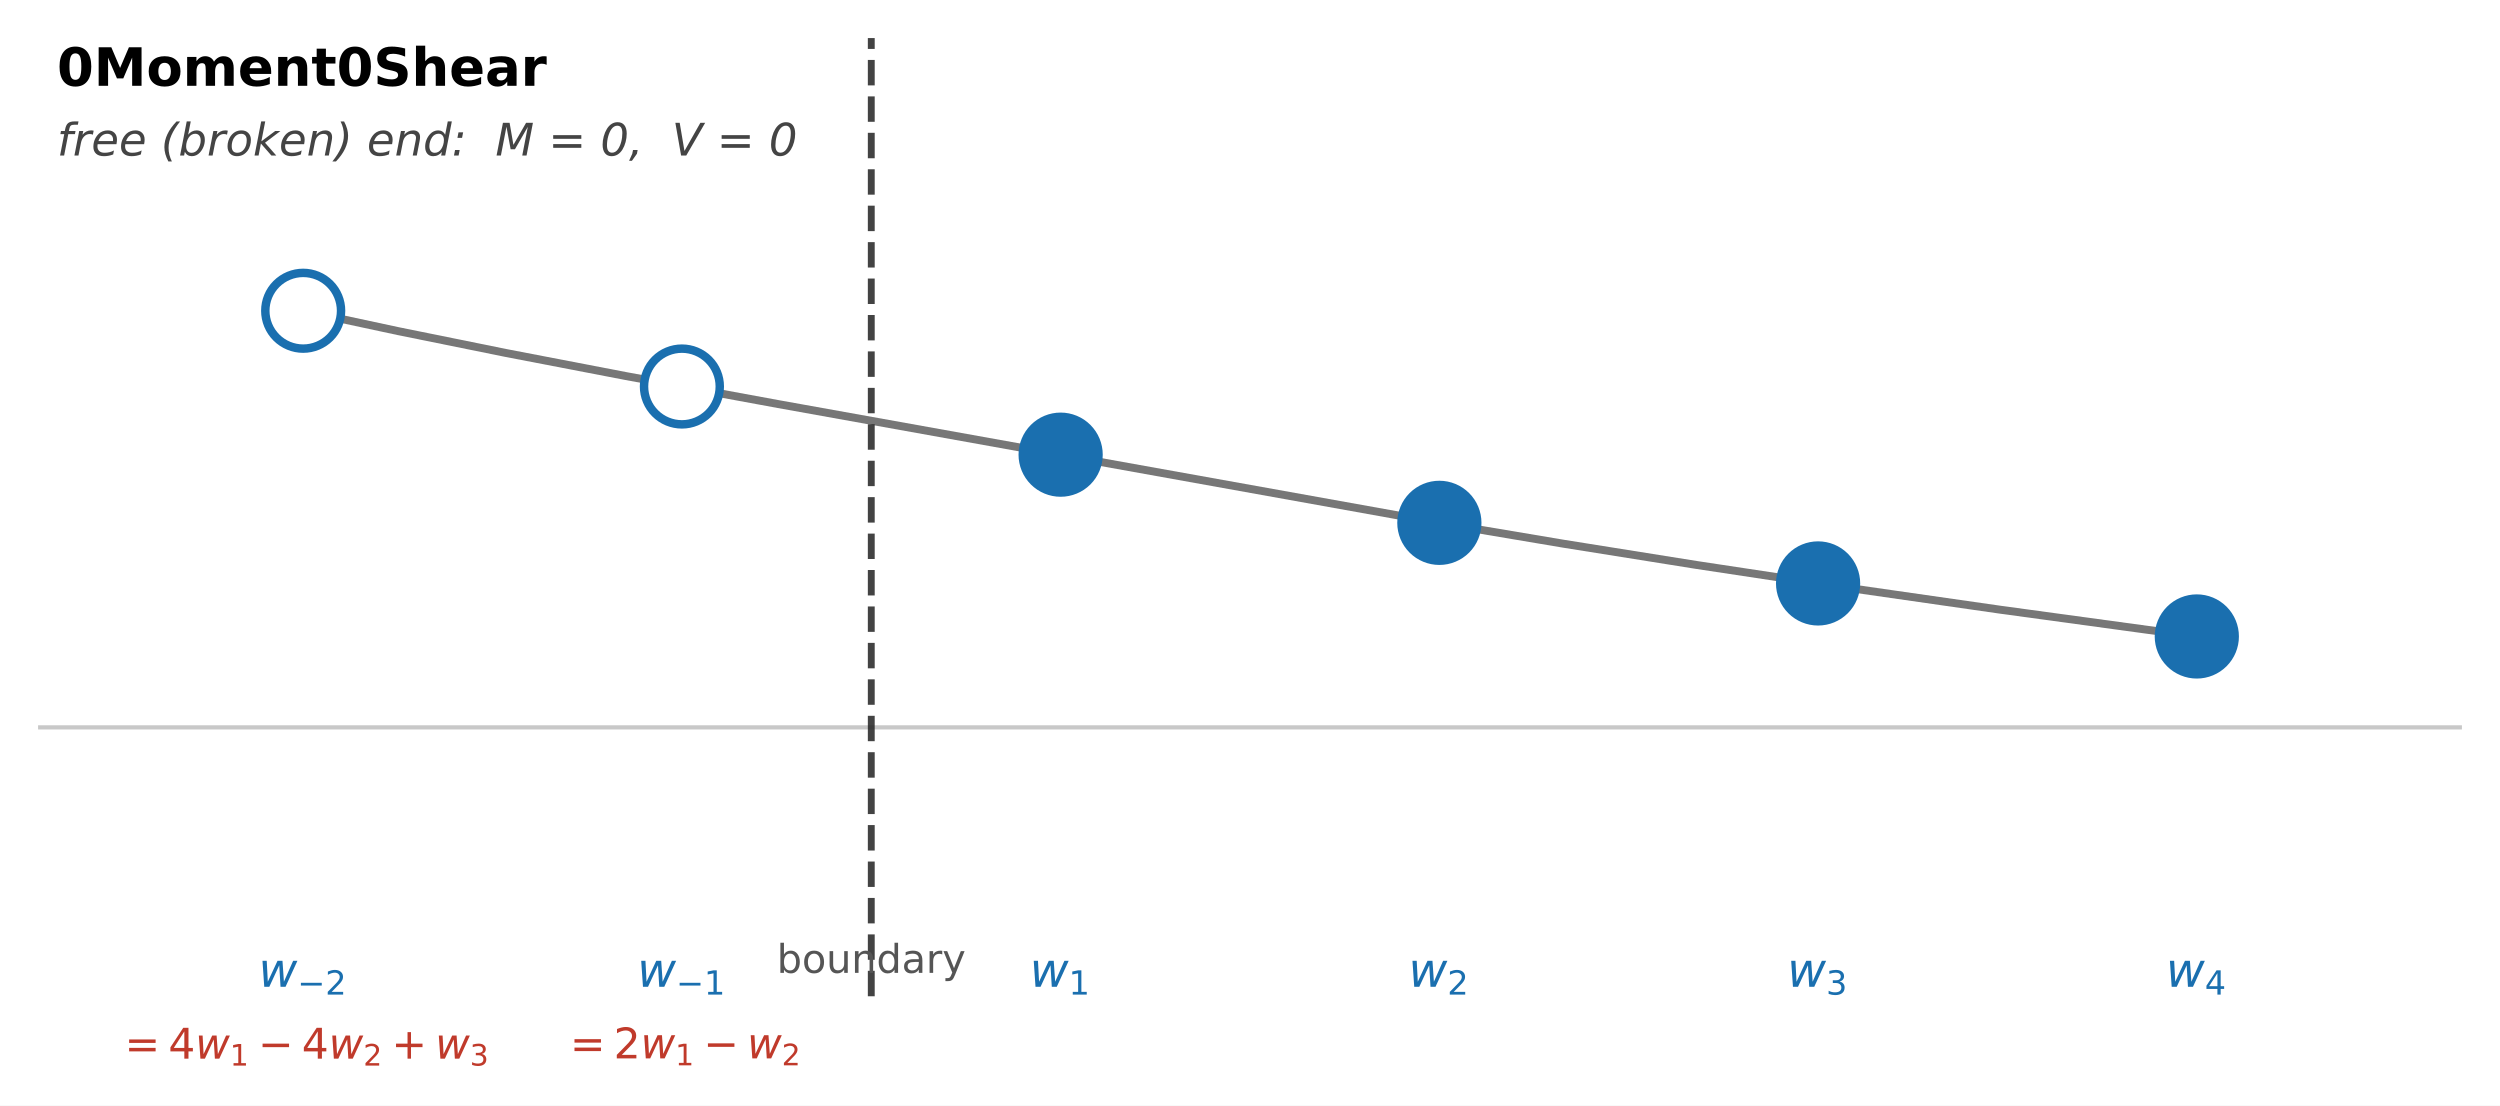
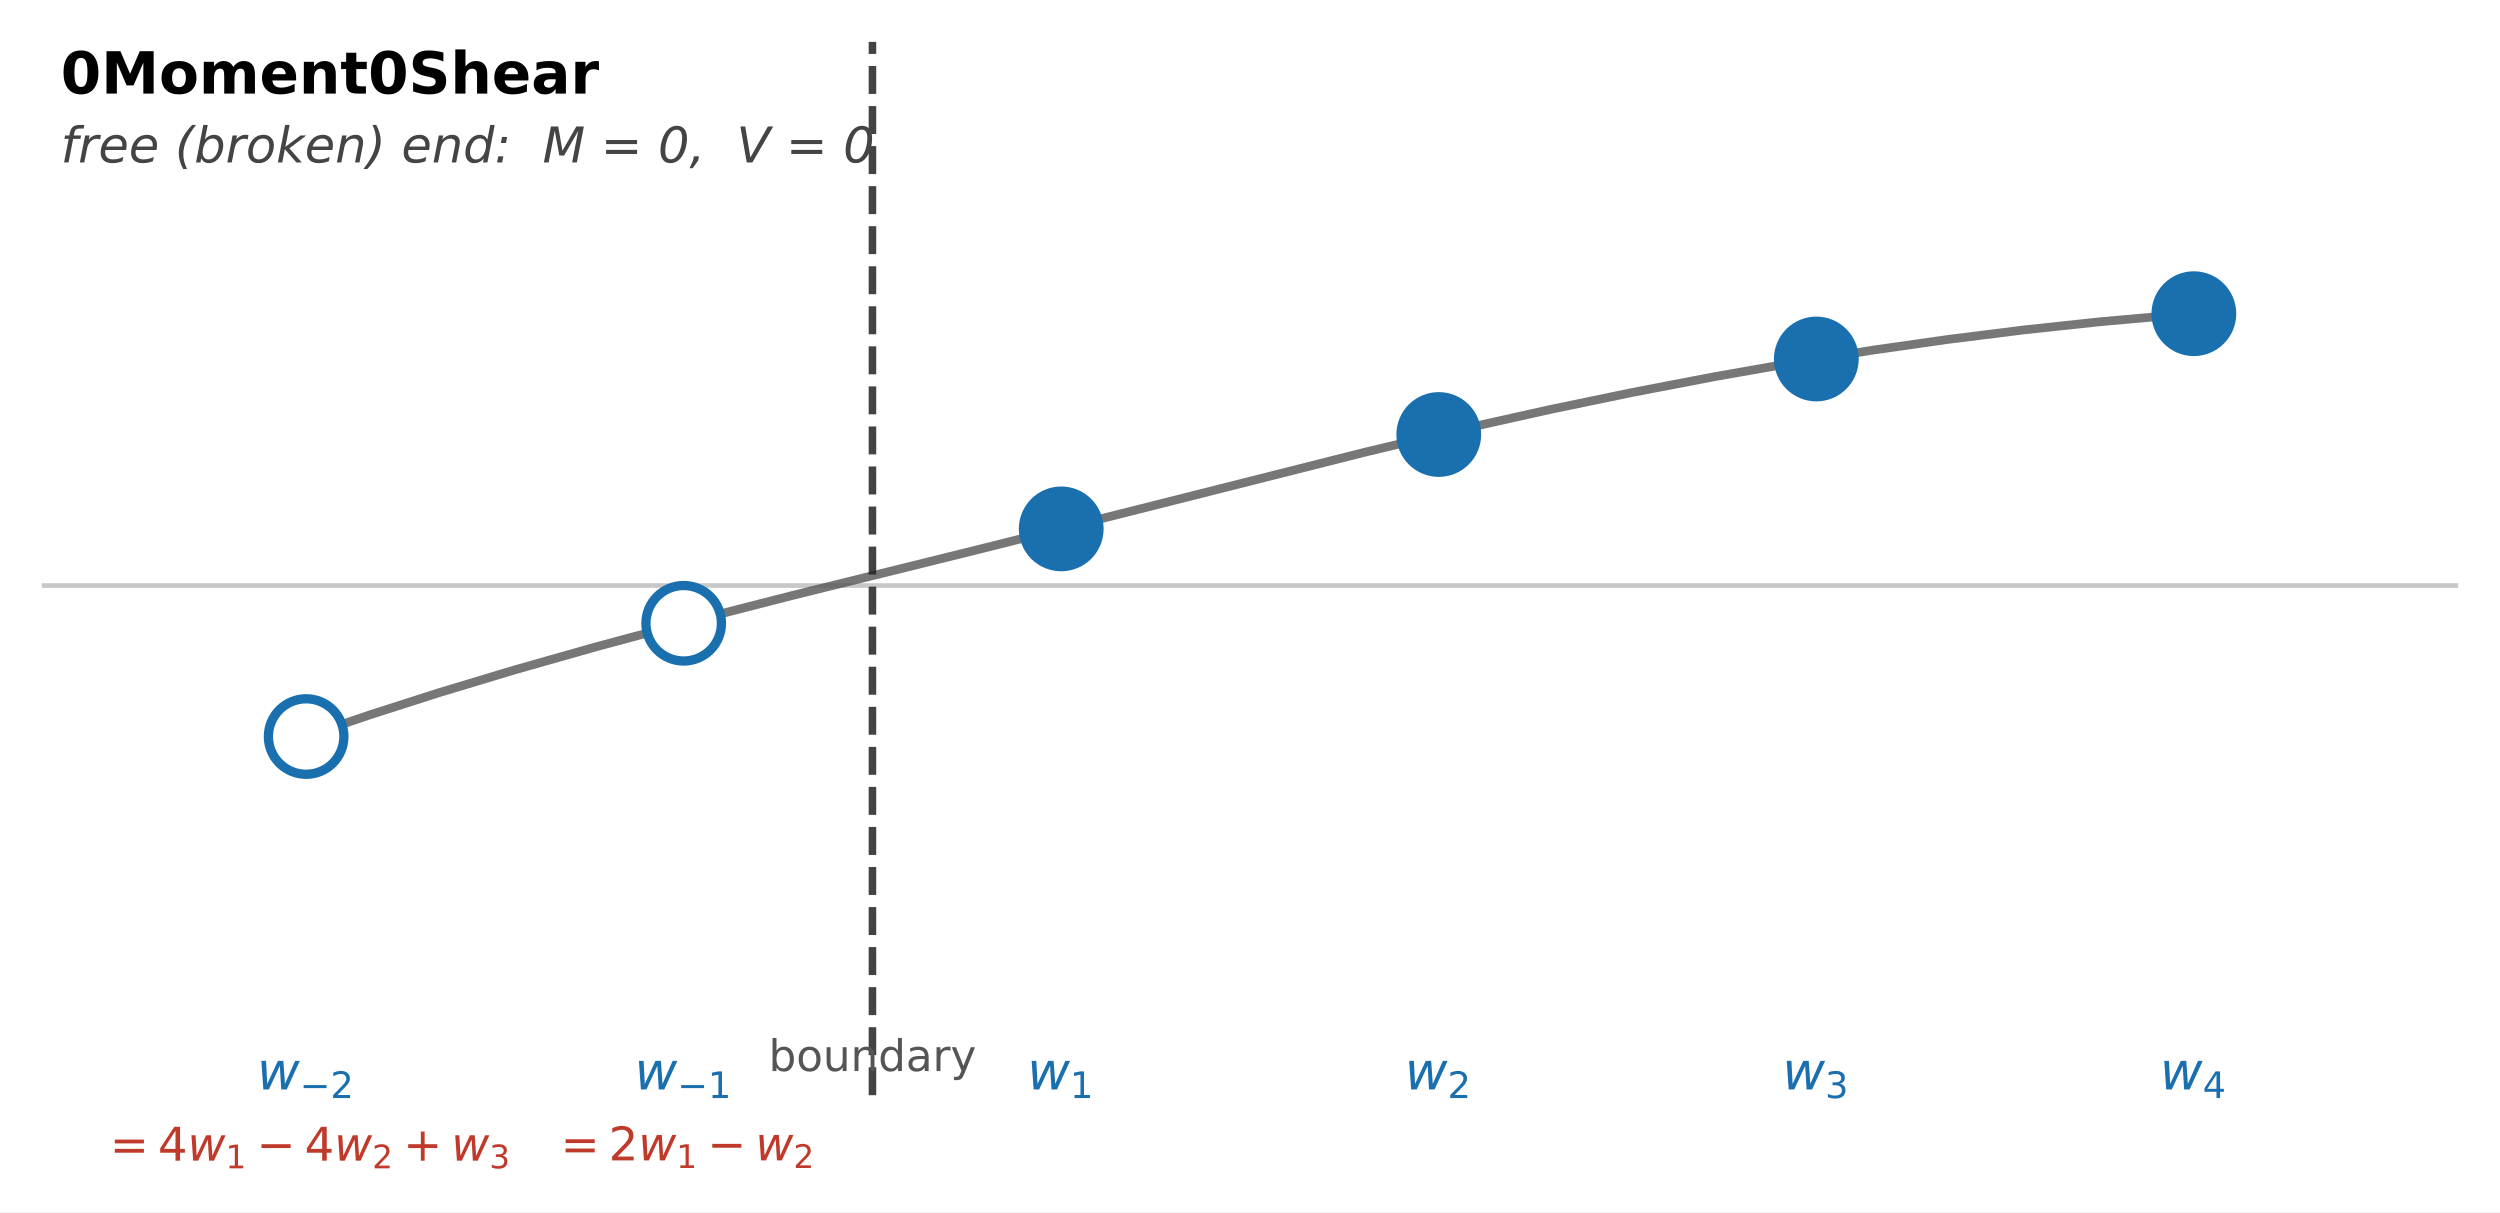
- <svg xmlns="http://www.w3.org/2000/svg" xmlns:xlink="http://www.w3.org/1999/xlink" width="472.754pt" height="209.065pt" viewBox="0 0 472.754 209.065" version="1.1">
+ <svg xmlns="http://www.w3.org/2000/svg" xmlns:xlink="http://www.w3.org/1999/xlink" width="430.086pt" height="208.551pt" viewBox="0 0 430.086 208.551" version="1.1">
  <defs>
    <style type="text/css">*{stroke-linejoin: round; stroke-linecap: butt}</style>
  </defs>
  <g id="figure_1">
    <g id="patch_1">
-       <path d="M 0 209.065  L 472.754 209.065  L 472.754 0  L 0 0  z " style="fill: #ffffff" />
+       <path d="M 0 208.551  L 430.086 208.551  L 430.086 0  L 0 0  z " style="fill: #ffffff" />
    </g>
    <g id="axes_1">
      <g id="line2d_1">
-         <path d="M 7.2 137.544  L 465.554 137.544  " clip-path="url(#p45fcf3d465)" style="fill: none; stroke: #c8c8c8; stroke-width: 0.8; stroke-linecap: square" />
+         <path d="M 7.2 100.729  L 422.886 100.729  " clip-path="url(#pe20915f807)" style="fill: none; stroke: #c8c8c8; stroke-width: 0.8; stroke-linecap: square" />
      </g>
      <g id="line2d_2">
-         <path d="M 57.332 58.765  L 75.297 62.618  L 95.656 66.747  L 118.411 71.125  L 147.154 76.41  L 271.707 98.788  L 295.659 102.819  L 320.809 106.834  L 348.355 111.003  L 378.295 115.302  L 410.631 119.719  L 415.421 120.356  L 415.421 120.356  " clip-path="url(#p45fcf3d465)" style="fill: none; stroke: #555555; stroke-opacity: 0.8; stroke-width: 1.5; stroke-linecap: square" />
+         <path d="M 52.666 126.71  L 63.527 123.01  L 75.474 119.18  L 88.508 115.253  L 102.628 111.248  L 117.834 107.167  L 136.298 102.444  L 168.882 94.389  L 196.035 87.576  L 235.136 77.713  L 251.428 73.841  L 266.634 70.455  L 280.754 67.525  L 294.874 64.814  L 308.993 62.333  L 322.027 60.258  L 335.061 58.399  L 348.094 56.766  L 361.128 55.367  L 373.075 54.3  L 377.42 53.965  L 377.42 53.965  " clip-path="url(#pe20915f807)" style="fill: none; stroke: #555555; stroke-opacity: 0.8; stroke-width: 1.5; stroke-linecap: square" />
      </g>
      <g id="line2d_3">
-         <path d="M 164.759 188.393  L 164.759 7.2  " clip-path="url(#p45fcf3d465)" style="fill: none; stroke-dasharray: 4.81,2.08; stroke-dashoffset: 0; stroke: #222222; stroke-opacity: 0.85; stroke-width: 1.3" />
+         <path d="M 150.092 188.413  L 150.092 7.2  " clip-path="url(#pe20915f807)" style="fill: none; stroke-dasharray: 4.81,2.08; stroke-dashoffset: 0; stroke: #222222; stroke-opacity: 0.85; stroke-width: 1.3" />
      </g>
      <g id="text_1">
-         <g style="fill: #555555" transform="translate(146.8909 183.9685) scale(0.075 -0.075)">
+         <g style="fill: #555555" transform="translate(132.2237 184.2551) scale(0.075 -0.075)">
          <defs>
            <path id="DejaVuSans-62" d="M 3116 1747  Q 3116 2381 2855 2742  Q 2594 3103 2138 3103  Q 1681 3103 1420 2742  Q 1159 2381 1159 1747  Q 1159 1113 1420 752  Q 1681 391 2138 391  Q 2594 391 2855 752  Q 3116 1113 3116 1747  z M 1159 2969  Q 1341 3281 1617 3432  Q 1894 3584 2278 3584  Q 2916 3584 3314 3078  Q 3713 2572 3713 1747  Q 3713 922 3314 415  Q 2916 -91 2278 -91  Q 1894 -91 1617 61  Q 1341 213 1159 525  L 1159 0  L 581 0  L 581 4863  L 1159 4863  L 1159 2969  z " transform="scale(0.015625)" />
            <path id="DejaVuSans-6f" d="M 1959 3097  Q 1497 3097 1228 2736  Q 959 2375 959 1747  Q 959 1119 1226 758  Q 1494 397 1959 397  Q 2419 397 2687 759  Q 2956 1122 2956 1747  Q 2956 2369 2687 2733  Q 2419 3097 1959 3097  z M 1959 3584  Q 2709 3584 3137 3096  Q 3566 2609 3566 1747  Q 3566 888 3137 398  Q 2709 -91 1959 -91  Q 1206 -91 779 398  Q 353 888 353 1747  Q 353 2609 779 3096  Q 1206 3584 1959 3584  z " transform="scale(0.015625)" />
            <path id="DejaVuSans-75" d="M 544 1381  L 544 3500  L 1119 3500  L 1119 1403  Q 1119 906 1312 657  Q 1506 409 1894 409  Q 2359 409 2629 706  Q 2900 1003 2900 1516  L 2900 3500  L 3475 3500  L 3475 0  L 2900 0  L 2900 538  Q 2691 219 2414 64  Q 2138 -91 1772 -91  Q 1169 -91 856 284  Q 544 659 544 1381  z M 1991 3584  L 1991 3584  z " transform="scale(0.015625)" />
            <path id="DejaVuSans-6e" d="M 3513 2113  L 3513 0  L 2938 0  L 2938 2094  Q 2938 2591 2744 2837  Q 2550 3084 2163 3084  Q 1697 3084 1428 2787  Q 1159 2491 1159 1978  L 1159 0  L 581 0  L 581 3500  L 1159 3500  L 1159 2956  Q 1366 3272 1645 3428  Q 1925 3584 2291 3584  Q 2894 3584 3203 3211  Q 3513 2838 3513 2113  z " transform="scale(0.015625)" />
            <path id="DejaVuSans-64" d="M 2906 2969  L 2906 4863  L 3481 4863  L 3481 0  L 2906 0  L 2906 525  Q 2725 213 2448 61  Q 2172 -91 1784 -91  Q 1150 -91 751 415  Q 353 922 353 1747  Q 353 2572 751 3078  Q 1150 3584 1784 3584  Q 2172 3584 2448 3432  Q 2725 3281 2906 2969  z M 947 1747  Q 947 1113 1208 752  Q 1469 391 1925 391  Q 2381 391 2643 752  Q 2906 1113 2906 1747  Q 2906 2381 2643 2742  Q 2381 3103 1925 3103  Q 1469 3103 1208 2742  Q 947 2381 947 1747  z " transform="scale(0.015625)" />
            <path id="DejaVuSans-61" d="M 2194 1759  Q 1497 1759 1228 1600  Q 959 1441 959 1056  Q 959 750 1161 570  Q 1363 391 1709 391  Q 2188 391 2477 730  Q 2766 1069 2766 1631  L 2766 1759  L 2194 1759  z M 3341 1997  L 3341 0  L 2766 0  L 2766 531  Q 2569 213 2275 61  Q 1981 -91 1556 -91  Q 1019 -91 701 211  Q 384 513 384 1019  Q 384 1609 779 1909  Q 1175 2209 1959 2209  L 2766 2209  L 2766 2266  Q 2766 2663 2505 2880  Q 2244 3097 1772 3097  Q 1472 3097 1187 3025  Q 903 2953 641 2809  L 641 3341  Q 956 3463 1253 3523  Q 1550 3584 1831 3584  Q 2591 3584 2966 3190  Q 3341 2797 3341 1997  z " transform="scale(0.015625)" />
            <path id="DejaVuSans-72" d="M 2631 2963  Q 2534 3019 2420 3045  Q 2306 3072 2169 3072  Q 1681 3072 1420 2755  Q 1159 2438 1159 1844  L 1159 0  L 581 0  L 581 3500  L 1159 3500  L 1159 2956  Q 1341 3275 1631 3429  Q 1922 3584 2338 3584  Q 2397 3584 2469 3576  Q 2541 3569 2628 3553  L 2631 2963  z " transform="scale(0.015625)" />
            <path id="DejaVuSans-79" d="M 2059 -325  Q 1816 -950 1584 -1140  Q 1353 -1331 966 -1331  L 506 -1331  L 506 -850  L 844 -850  Q 1081 -850 1212 -737  Q 1344 -625 1503 -206  L 1606 56  L 191 3500  L 800 3500  L 1894 763  L 2988 3500  L 3597 3500  L 2059 -325  z " transform="scale(0.015625)" />
          </defs>
          <use xlink:href="#DejaVuSans-62" />
          <use xlink:href="#DejaVuSans-6f" transform="translate(63.47656 0)" />
          <use xlink:href="#DejaVuSans-75" transform="translate(124.6582 0)" />
          <use xlink:href="#DejaVuSans-6e" transform="translate(188.0371 0)" />
          <use xlink:href="#DejaVuSans-64" transform="translate(251.416 0)" />
          <use xlink:href="#DejaVuSans-61" transform="translate(314.8926 0)" />
          <use xlink:href="#DejaVuSans-72" transform="translate(376.1719 0)" />
          <use xlink:href="#DejaVuSans-79" transform="translate(417.2852 0)" />
        </g>
      </g>
      <g id="text_2">
-         <g style="fill: #1a6faf" transform="translate(48.87244 186.6374) scale(0.09 -0.09)">
+         <g style="fill: #1a6faf" transform="translate(44.2056 187.4574) scale(0.09 -0.09)">
          <defs>
            <path id="DejaVuSans-Oblique-77" d="M 544 3500  L 1113 3500  L 1259 684  L 2566 3500  L 3231 3500  L 3425 684  L 4666 3500  L 5241 3500  L 3641 0  L 2969 0  L 2797 2900  L 1459 0  L 781 0  L 544 3500  z " transform="scale(0.015625)" />
            <path id="DejaVuSans-2212" d="M 678 2272  L 4684 2272  L 4684 1741  L 678 1741  L 678 2272  z " transform="scale(0.015625)" />
            <path id="DejaVuSans-32" d="M 1228 531  L 3431 531  L 3431 0  L 469 0  L 469 531  Q 828 903 1448 1529  Q 2069 2156 2228 2338  Q 2531 2678 2651 2914  Q 2772 3150 2772 3378  Q 2772 3750 2511 3984  Q 2250 4219 1831 4219  Q 1534 4219 1204 4116  Q 875 4013 500 3803  L 500 4441  Q 881 4594 1212 4672  Q 1544 4750 1819 4750  Q 2544 4750 2975 4387  Q 3406 4025 3406 3419  Q 3406 3131 3298 2873  Q 3191 2616 2906 2266  Q 2828 2175 2409 1742  Q 1991 1309 1228 531  z " transform="scale(0.015625)" />
          </defs>
          <use xlink:href="#DejaVuSans-Oblique-77" transform="translate(0 0.3125)" />
          <use xlink:href="#DejaVuSans-2212" transform="translate(81.78711 -16.09375) scale(0.7)" />
          <use xlink:href="#DejaVuSans-32" transform="translate(140.4395 -16.09375) scale(0.7)" />
        </g>
      </g>
      <g id="text_3">
-         <g style="fill: #c03a2b" transform="translate(22.01244 200.2011) scale(0.08 -0.08)">
+         <g style="fill: #c03a2b" transform="translate(17.3456 199.6877) scale(0.08 -0.08)">
          <defs>
            <path id="DejaVuSans-3d" d="M 678 2906  L 4684 2906  L 4684 2381  L 678 2381  L 678 2906  z M 678 1631  L 4684 1631  L 4684 1100  L 678 1100  L 678 1631  z " transform="scale(0.015625)" />
            <path id="DejaVuSans-34" d="M 2419 4116  L 825 1625  L 2419 1625  L 2419 4116  z M 2253 4666  L 3047 4666  L 3047 1625  L 3713 1625  L 3713 1100  L 3047 1100  L 3047 0  L 2419 0  L 2419 1100  L 313 1100  L 313 1709  L 2253 4666  z " transform="scale(0.015625)" />
            <path id="DejaVuSans-31" d="M 794 531  L 1825 531  L 1825 4091  L 703 3866  L 703 4441  L 1819 4666  L 2450 4666  L 2450 531  L 3481 531  L 3481 0  L 794 0  L 794 531  z " transform="scale(0.015625)" />
            <path id="DejaVuSans-2b" d="M 2944 4013  L 2944 2272  L 4684 2272  L 4684 1741  L 2944 1741  L 2944 0  L 2419 0  L 2419 1741  L 678 1741  L 678 2272  L 2419 2272  L 2419 4013  L 2944 4013  z " transform="scale(0.015625)" />
            <path id="DejaVuSans-33" d="M 2597 2516  Q 3050 2419 3304 2112  Q 3559 1806 3559 1356  Q 3559 666 3084 287  Q 2609 -91 1734 -91  Q 1441 -91 1130 -33  Q 819 25 488 141  L 488 750  Q 750 597 1062 519  Q 1375 441 1716 441  Q 2309 441 2620 675  Q 2931 909 2931 1356  Q 2931 1769 2642 2001  Q 2353 2234 1838 2234  L 1294 2234  L 1294 2753  L 1863 2753  Q 2328 2753 2575 2939  Q 2822 3125 2822 3475  Q 2822 3834 2567 4026  Q 2313 4219 1838 4219  Q 1578 4219 1281 4162  Q 984 4106 628 3988  L 628 4550  Q 988 4650 1302 4700  Q 1616 4750 1894 4750  Q 2613 4750 3031 4423  Q 3450 4097 3450 3541  Q 3450 3153 3228 2886  Q 3006 2619 2597 2516  z " transform="scale(0.015625)" />
          </defs>
          <use xlink:href="#DejaVuSans-3d" transform="translate(19.48242 0.09375)" />
          <use xlink:href="#DejaVuSans-34" transform="translate(122.7539 0.09375)" />
          <use xlink:href="#DejaVuSans-Oblique-77" transform="translate(186.377 0.09375)" />
          <use xlink:href="#DejaVuSans-31" transform="translate(268.1641 -16.3125) scale(0.7)" />
          <use xlink:href="#DejaVuSans-2212" transform="translate(334.917 0.09375)" />
          <use xlink:href="#DejaVuSans-34" transform="translate(438.1885 0.09375)" />
          <use xlink:href="#DejaVuSans-Oblique-77" transform="translate(501.8115 0.09375)" />
          <use xlink:href="#DejaVuSans-32" transform="translate(583.5986 -16.3125) scale(0.7)" />
          <use xlink:href="#DejaVuSans-2b" transform="translate(650.3516 0.09375)" />
          <use xlink:href="#DejaVuSans-Oblique-77" transform="translate(753.623 0.09375)" />
          <use xlink:href="#DejaVuSans-33" transform="translate(835.4102 -16.3125) scale(0.7)" />
        </g>
      </g>
      <g id="text_4">
-         <g style="fill: #1a6faf" transform="translate(120.4902 186.6374) scale(0.09 -0.09)">
+         <g style="fill: #1a6faf" transform="translate(109.1565 187.4574) scale(0.09 -0.09)">
          <use xlink:href="#DejaVuSans-Oblique-77" transform="translate(0 0.3125)" />
          <use xlink:href="#DejaVuSans-2212" transform="translate(81.78711 -16.09375) scale(0.7)" />
          <use xlink:href="#DejaVuSans-31" transform="translate(140.4395 -16.09375) scale(0.7)" />
        </g>
      </g>
      <g id="text_5">
-         <g style="fill: #c03a2b" transform="translate(106.2302 200.2011) scale(0.08 -0.08)">
+         <g style="fill: #c03a2b" transform="translate(94.89646 199.6877) scale(0.08 -0.08)">
          <use xlink:href="#DejaVuSans-3d" transform="translate(19.48242 0.78125)" />
          <use xlink:href="#DejaVuSans-32" transform="translate(122.7539 0.78125)" />
          <use xlink:href="#DejaVuSans-Oblique-77" transform="translate(186.377 0.78125)" />
          <use xlink:href="#DejaVuSans-31" transform="translate(268.1641 -15.625) scale(0.7)" />
          <use xlink:href="#DejaVuSans-2212" transform="translate(334.917 0.78125)" />
          <use xlink:href="#DejaVuSans-Oblique-77" transform="translate(438.1885 0.78125)" />
          <use xlink:href="#DejaVuSans-32" transform="translate(519.9756 -15.625) scale(0.7)" />
        </g>
      </g>
      <g id="text_6">
-         <g style="fill: #1a6faf" transform="translate(194.718 186.6374) scale(0.09 -0.09)">
+         <g style="fill: #1a6faf" transform="translate(176.7173 187.4574) scale(0.09 -0.09)">
          <use xlink:href="#DejaVuSans-Oblique-77" transform="translate(0 0.3125)" />
          <use xlink:href="#DejaVuSans-31" transform="translate(81.78711 -16.09375) scale(0.7)" />
        </g>
      </g>
      <g id="text_7">
-         <g style="fill: #1a6faf" transform="translate(266.3358 186.6374) scale(0.09 -0.09)">
+         <g style="fill: #1a6faf" transform="translate(241.6682 187.4574) scale(0.09 -0.09)">
          <use xlink:href="#DejaVuSans-Oblique-77" transform="translate(0 0.3125)" />
          <use xlink:href="#DejaVuSans-32" transform="translate(81.78711 -16.09375) scale(0.7)" />
        </g>
      </g>
      <g id="text_8">
-         <g style="fill: #1a6faf" transform="translate(337.9535 186.6374) scale(0.09 -0.09)">
+         <g style="fill: #1a6faf" transform="translate(306.619 187.4574) scale(0.09 -0.09)">
          <use xlink:href="#DejaVuSans-Oblique-77" transform="translate(0 0.3125)" />
          <use xlink:href="#DejaVuSans-33" transform="translate(81.78711 -16.09375) scale(0.7)" />
        </g>
      </g>
      <g id="text_9">
-         <g style="fill: #1a6faf" transform="translate(409.5713 186.6374) scale(0.09 -0.09)">
+         <g style="fill: #1a6faf" transform="translate(371.5699 187.4574) scale(0.09 -0.09)">
          <use xlink:href="#DejaVuSans-Oblique-77" transform="translate(0 0.3125)" />
          <use xlink:href="#DejaVuSans-34" transform="translate(81.78711 -16.09375) scale(0.7)" />
        </g>
      </g>
      <g id="text_10">
-         <g transform="translate(10.78089 16.23079) scale(0.1 -0.1)">
+         <g transform="translate(10.44754 16.09746) scale(0.1 -0.1)">
          <defs>
            <path id="DejaVuSans-Bold-30" d="M 2944 2338  Q 2944 3213 2780 3570  Q 2616 3928 2228 3928  Q 1841 3928 1675 3570  Q 1509 3213 1509 2338  Q 1509 1453 1675 1090  Q 1841 728 2228 728  Q 2613 728 2778 1090  Q 2944 1453 2944 2338  z M 4147 2328  Q 4147 1169 3647 539  Q 3147 -91 2228 -91  Q 1306 -91 806 539  Q 306 1169 306 2328  Q 306 3491 806 4120  Q 1306 4750 2228 4750  Q 3147 4750 3647 4120  Q 4147 3491 4147 2328  z " transform="scale(0.015625)" />
            <path id="DejaVuSans-Bold-4d" d="M 588 4666  L 2119 4666  L 3181 2169  L 4250 4666  L 5778 4666  L 5778 0  L 4641 0  L 4641 3413  L 3566 897  L 2803 897  L 1728 3413  L 1728 0  L 588 0  L 588 4666  z " transform="scale(0.015625)" />
            <path id="DejaVuSans-Bold-6f" d="M 2203 2784  Q 1831 2784 1636 2517  Q 1441 2250 1441 1747  Q 1441 1244 1636 976  Q 1831 709 2203 709  Q 2569 709 2762 976  Q 2956 1244 2956 1747  Q 2956 2250 2762 2517  Q 2569 2784 2203 2784  z M 2203 3584  Q 3106 3584 3614 3096  Q 4122 2609 4122 1747  Q 4122 884 3614 396  Q 3106 -91 2203 -91  Q 1297 -91 786 396  Q 275 884 275 1747  Q 275 2609 786 3096  Q 1297 3584 2203 3584  z " transform="scale(0.015625)" />
            <path id="DejaVuSans-Bold-6d" d="M 3781 2919  Q 3994 3244 4286 3414  Q 4578 3584 4928 3584  Q 5531 3584 5847 3212  Q 6163 2841 6163 2131  L 6163 0  L 5038 0  L 5038 1825  Q 5041 1866 5042 1909  Q 5044 1953 5044 2034  Q 5044 2406 4934 2573  Q 4825 2741 4581 2741  Q 4263 2741 4089 2478  Q 3916 2216 3909 1719  L 3909 0  L 2784 0  L 2784 1825  Q 2784 2406 2684 2573  Q 2584 2741 2328 2741  Q 2006 2741 1831 2477  Q 1656 2213 1656 1722  L 1656 0  L 531 0  L 531 3500  L 1656 3500  L 1656 2988  Q 1863 3284 2130 3434  Q 2397 3584 2719 3584  Q 3081 3584 3359 3409  Q 3638 3234 3781 2919  z " transform="scale(0.015625)" />
            <path id="DejaVuSans-Bold-65" d="M 4031 1759  L 4031 1441  L 1416 1441  Q 1456 1047 1700 850  Q 1944 653 2381 653  Q 2734 653 3104 758  Q 3475 863 3866 1075  L 3866 213  Q 3469 63 3072 -14  Q 2675 -91 2278 -91  Q 1328 -91 801 392  Q 275 875 275 1747  Q 275 2603 792 3093  Q 1309 3584 2216 3584  Q 3041 3584 3536 3087  Q 4031 2591 4031 1759  z M 2881 2131  Q 2881 2450 2695 2645  Q 2509 2841 2209 2841  Q 1884 2841 1681 2658  Q 1478 2475 1428 2131  L 2881 2131  z " transform="scale(0.015625)" />
            <path id="DejaVuSans-Bold-6e" d="M 4056 2131  L 4056 0  L 2931 0  L 2931 347  L 2931 1631  Q 2931 2084 2911 2256  Q 2891 2428 2841 2509  Q 2775 2619 2662 2680  Q 2550 2741 2406 2741  Q 2056 2741 1856 2470  Q 1656 2200 1656 1722  L 1656 0  L 538 0  L 538 3500  L 1656 3500  L 1656 2988  Q 1909 3294 2193 3439  Q 2478 3584 2822 3584  Q 3428 3584 3742 3212  Q 4056 2841 4056 2131  z " transform="scale(0.015625)" />
            <path id="DejaVuSans-Bold-74" d="M 1759 4494  L 1759 3500  L 2913 3500  L 2913 2700  L 1759 2700  L 1759 1216  Q 1759 972 1856 886  Q 1953 800 2241 800  L 2816 800  L 2816 0  L 1856 0  Q 1194 0 917 276  Q 641 553 641 1216  L 641 2700  L 84 2700  L 84 3500  L 641 3500  L 641 4494  L 1759 4494  z " transform="scale(0.015625)" />
            <path id="DejaVuSans-Bold-53" d="M 3834 4519  L 3834 3531  Q 3450 3703 3084 3790  Q 2719 3878 2394 3878  Q 1963 3878 1756 3759  Q 1550 3641 1550 3391  Q 1550 3203 1689 3098  Q 1828 2994 2194 2919  L 2706 2816  Q 3484 2659 3812 2340  Q 4141 2022 4141 1434  Q 4141 663 3683 286  Q 3225 -91 2284 -91  Q 1841 -91 1394 -6  Q 947 78 500 244  L 500 1259  Q 947 1022 1364 901  Q 1781 781 2169 781  Q 2563 781 2772 912  Q 2981 1044 2981 1288  Q 2981 1506 2839 1625  Q 2697 1744 2272 1838  L 1806 1941  Q 1106 2091 782 2419  Q 459 2747 459 3303  Q 459 4000 909 4375  Q 1359 4750 2203 4750  Q 2588 4750 2994 4692  Q 3400 4634 3834 4519  z " transform="scale(0.015625)" />
            <path id="DejaVuSans-Bold-68" d="M 4056 2131  L 4056 0  L 2931 0  L 2931 347  L 2931 1625  Q 2931 2084 2911 2256  Q 2891 2428 2841 2509  Q 2775 2619 2662 2680  Q 2550 2741 2406 2741  Q 2056 2741 1856 2470  Q 1656 2200 1656 1722  L 1656 0  L 538 0  L 538 4863  L 1656 4863  L 1656 2988  Q 1909 3294 2193 3439  Q 2478 3584 2822 3584  Q 3428 3584 3742 3212  Q 4056 2841 4056 2131  z " transform="scale(0.015625)" />
            <path id="DejaVuSans-Bold-61" d="M 2106 1575  Q 1756 1575 1579 1456  Q 1403 1338 1403 1106  Q 1403 894 1545 773  Q 1688 653 1941 653  Q 2256 653 2472 879  Q 2688 1106 2688 1447  L 2688 1575  L 2106 1575  z M 3816 1997  L 3816 0  L 2688 0  L 2688 519  Q 2463 200 2181 54  Q 1900 -91 1497 -91  Q 953 -91 614 226  Q 275 544 275 1050  Q 275 1666 698 1953  Q 1122 2241 2028 2241  L 2688 2241  L 2688 2328  Q 2688 2594 2478 2717  Q 2269 2841 1825 2841  Q 1466 2841 1156 2769  Q 847 2697 581 2553  L 581 3406  Q 941 3494 1303 3539  Q 1666 3584 2028 3584  Q 2975 3584 3395 3211  Q 3816 2838 3816 1997  z " transform="scale(0.015625)" />
            <path id="DejaVuSans-Bold-72" d="M 3138 2547  Q 2991 2616 2845 2648  Q 2700 2681 2553 2681  Q 2122 2681 1889 2404  Q 1656 2128 1656 1613  L 1656 0  L 538 0  L 538 3500  L 1656 3500  L 1656 2925  Q 1872 3269 2151 3426  Q 2431 3584 2822 3584  Q 2878 3584 2943 3579  Q 3009 3575 3134 3559  L 3138 2547  z " transform="scale(0.015625)" />
          </defs>
          <use xlink:href="#DejaVuSans-Bold-30" />
          <use xlink:href="#DejaVuSans-Bold-4d" transform="translate(69.58008 0)" />
          <use xlink:href="#DejaVuSans-Bold-6f" transform="translate(169.0918 0)" />
          <use xlink:href="#DejaVuSans-Bold-6d" transform="translate(237.793 0)" />
          <use xlink:href="#DejaVuSans-Bold-65" transform="translate(341.9922 0)" />
          <use xlink:href="#DejaVuSans-Bold-6e" transform="translate(409.8145 0)" />
          <use xlink:href="#DejaVuSans-Bold-74" transform="translate(481.0059 0)" />
          <use xlink:href="#DejaVuSans-Bold-30" transform="translate(528.8086 0)" />
          <use xlink:href="#DejaVuSans-Bold-53" transform="translate(598.3887 0)" />
          <use xlink:href="#DejaVuSans-Bold-68" transform="translate(670.4102 0)" />
          <use xlink:href="#DejaVuSans-Bold-65" transform="translate(741.6016 0)" />
          <use xlink:href="#DejaVuSans-Bold-61" transform="translate(809.4238 0)" />
          <use xlink:href="#DejaVuSans-Bold-72" transform="translate(876.9043 0)" />
        </g>
      </g>
      <g id="text_11">
-         <g style="fill: #444444" transform="translate(10.78089 29.41458) scale(0.085 -0.085)">
+         <g style="fill: #444444" transform="translate(10.44754 27.94786) scale(0.085 -0.085)">
          <defs>
            <path id="DejaVuSans-Oblique-66" d="M 3059 4863  L 2969 4384  L 2419 4384  Q 2106 4384 1964 4261  Q 1822 4138 1753 3809  L 1691 3500  L 2638 3500  L 2553 3053  L 1606 3053  L 1013 0  L 434 0  L 1031 3053  L 481 3053  L 563 3500  L 1113 3500  L 1159 3744  Q 1278 4363 1576 4613  Q 1875 4863 2516 4863  L 3059 4863  z " transform="scale(0.015625)" />
            <path id="DejaVuSans-Oblique-72" d="M 2853 2969  Q 2766 3016 2653 3041  Q 2541 3066 2413 3066  Q 1953 3066 1609 2717  Q 1266 2369 1153 1784  L 800 0  L 225 0  L 909 3500  L 1484 3500  L 1375 2956  Q 1603 3259 1920 3421  Q 2238 3584 2597 3584  Q 2691 3584 2781 3573  Q 2872 3563 2963 3538  L 2853 2969  z " transform="scale(0.015625)" />
            <path id="DejaVuSans-Oblique-65" d="M 3078 2063  Q 3088 2113 3092 2166  Q 3097 2219 3097 2272  Q 3097 2653 2873 2875  Q 2650 3097 2266 3097  Q 1838 3097 1509 2826  Q 1181 2556 1013 2059  L 3078 2063  z M 3578 1613  L 903 1613  Q 884 1494 878 1425  Q 872 1356 872 1306  Q 872 872 1139 634  Q 1406 397 1894 397  Q 2269 397 2603 481  Q 2938 566 3225 728  L 3116 159  Q 2806 34 2476 -28  Q 2147 -91 1806 -91  Q 1078 -91 686 257  Q 294 606 294 1247  Q 294 1794 489 2264  Q 684 2734 1063 3103  Q 1306 3334 1642 3459  Q 1978 3584 2356 3584  Q 2950 3584 3301 3228  Q 3653 2872 3653 2272  Q 3653 2128 3634 1964  Q 3616 1800 3578 1613  z " transform="scale(0.015625)" />
            <path id="DejaVuSans-Oblique-20" transform="scale(0.015625)" />
            <path id="DejaVuSans-Oblique-28" d="M 2731 4856  Q 1903 3822 1495 2892  Q 1088 1963 1088 1100  Q 1088 606 1206 120  Q 1325 -366 1563 -844  L 1063 -844  Q 775 -306 634 201  Q 494 709 494 1197  Q 494 2125 923 3036  Q 1353 3947 2222 4856  L 2731 4856  z " transform="scale(0.015625)" />
            <path id="DejaVuSans-Oblique-62" d="M 3169 2138  Q 3169 2591 2961 2847  Q 2753 3103 2388 3103  Q 2122 3103 1889 2973  Q 1656 2844 1484 2597  Q 1303 2338 1198 1995  Q 1094 1653 1094 1313  Q 1094 881 1298 636  Q 1503 391 1863 391  Q 2134 391 2365 517  Q 2597 644 2772 891  Q 2950 1147 3059 1487  Q 3169 1828 3169 2138  z M 1381 2969  Q 1594 3256 1914 3420  Q 2234 3584 2584 3584  Q 3122 3584 3439 3221  Q 3756 2859 3756 2241  Q 3756 1734 3570 1259  Q 3384 784 3041 416  Q 2816 172 2522 40  Q 2228 -91 1906 -91  Q 1566 -91 1316 65  Q 1066 222 909 531  L 806 0  L 231 0  L 1178 4863  L 1753 4863  L 1381 2969  z " transform="scale(0.015625)" />
            <path id="DejaVuSans-Oblique-6f" d="M 1625 -91  Q 1009 -91 651 289  Q 294 669 294 1325  Q 294 1706 417 2101  Q 541 2497 738 2766  Q 1047 3184 1428 3384  Q 1809 3584 2291 3584  Q 2888 3584 3255 3212  Q 3622 2841 3622 2241  Q 3622 1825 3500 1412  Q 3378 1000 3181 728  Q 2875 309 2494 109  Q 2113 -91 1625 -91  z M 891 1344  Q 891 869 1089 633  Q 1288 397 1691 397  Q 2269 397 2648 901  Q 3028 1406 3028 2181  Q 3028 2634 2825 2865  Q 2622 3097 2228 3097  Q 1903 3097 1650 2945  Q 1397 2794 1197 2484  Q 1050 2253 970 1956  Q 891 1659 891 1344  z " transform="scale(0.015625)" />
            <path id="DejaVuSans-Oblique-6b" d="M 1172 4863  L 1747 4863  L 1197 2028  L 3169 3500  L 3916 3500  L 1716 1825  L 3322 0  L 2625 0  L 1131 1709  L 800 0  L 225 0  L 1172 4863  z " transform="scale(0.015625)" />
            <path id="DejaVuSans-Oblique-6e" d="M 3566 2113  L 3156 0  L 2578 0  L 2988 2091  Q 3016 2238 3031 2350  Q 3047 2463 3047 2528  Q 3047 2791 2881 2937  Q 2716 3084 2419 3084  Q 1956 3084 1622 2776  Q 1288 2469 1184 1941  L 800 0  L 225 0  L 903 3500  L 1478 3500  L 1363 2950  Q 1603 3253 1940 3418  Q 2278 3584 2650 3584  Q 3113 3584 3367 3334  Q 3622 3084 3622 2631  Q 3622 2519 3608 2391  Q 3594 2263 3566 2113  z " transform="scale(0.015625)" />
            <path id="DejaVuSans-Oblique-29" d="M -397 -844  Q 434 191 840 1120  Q 1247 2050 1247 2913  Q 1247 3406 1130 3892  Q 1013 4378 775 4856  L 1275 4856  Q 1563 4316 1703 3812  Q 1844 3309 1844 2822  Q 1844 1891 1411 973  Q 978 56 116 -844  L -397 -844  z " transform="scale(0.015625)" />
            <path id="DejaVuSans-Oblique-64" d="M 2675 525  Q 2444 222 2128 65  Q 1813 -91 1428 -91  Q 903 -91 598 267  Q 294 625 294 1247  Q 294 1766 478 2236  Q 663 2706 1013 3078  Q 1244 3325 1534 3454  Q 1825 3584 2144 3584  Q 2481 3584 2739 3421  Q 2997 3259 3138 2956  L 3513 4863  L 4091 4863  L 3144 0  L 2566 0  L 2675 525  z M 891 1350  Q 891 897 1095 644  Q 1300 391 1663 391  Q 1931 391 2161 520  Q 2391 650 2566 903  Q 2750 1166 2856 1509  Q 2963 1853 2963 2188  Q 2963 2622 2758 2865  Q 2553 3109 2194 3109  Q 1922 3109 1687 2981  Q 1453 2853 1288 2613  Q 1106 2353 998 2009  Q 891 1666 891 1350  z " transform="scale(0.015625)" />
            <path id="DejaVuSans-Oblique-3a" d="M 978 3309  L 1638 3309  L 1484 2516  L 825 2516  L 978 3309  z M 488 794  L 1147 794  L 991 0  L 331 0  L 488 794  z " transform="scale(0.015625)" />
            <path id="DejaVuSans-Oblique-4d" d="M 1081 4666  L 2028 4666  L 2572 1522  L 4378 4666  L 5350 4666  L 4441 0  L 3828 0  L 4622 4091  L 2791 897  L 2175 897  L 1581 4103  L 788 0  L 172 0  L 1081 4666  z " transform="scale(0.015625)" />
            <path id="DejaVuSans-Oblique-3d" d="M 678 2906  L 4684 2906  L 4684 2381  L 678 2381  L 678 2906  z M 678 1631  L 4684 1631  L 4684 1100  L 678 1100  L 678 1631  z " transform="scale(0.015625)" />
            <path id="DejaVuSans-Oblique-30" d="M 2444 4750  Q 3078 4750 3414 4328  Q 3750 3906 3750 3116  Q 3750 2516 3592 1923  Q 3434 1331 3150 863  Q 2859 394 2467 151  Q 2075 -91 1600 -91  Q 988 -91 653 334  Q 319 759 319 1544  Q 319 2138 480 2733  Q 641 3328 928 3794  Q 1216 4263 1602 4506  Q 1988 4750 2444 4750  z M 2406 4250  Q 2169 4250 1955 4123  Q 1741 3997 1569 3750  Q 1281 3338 1111 2720  Q 941 2103 941 1453  Q 941 938 1123 673  Q 1306 409 1663 409  Q 1913 409 2125 536  Q 2338 663 2509 909  Q 2794 1319 2961 1936  Q 3128 2553 3128 3206  Q 3128 3722 2945 3986  Q 2763 4250 2406 4250  z " transform="scale(0.015625)" />
            <path id="DejaVuSans-Oblique-2c" d="M 575 794  L 1234 794  L 1131 256  L 422 -744  L 19 -744  L 469 256  L 575 794  z " transform="scale(0.015625)" />
            <path id="DejaVuSans-Oblique-56" d="M 1319 0  L 500 4666  L 1119 4666  L 1797 653  L 4063 4666  L 4750 4666  L 2053 0  L 1319 0  z " transform="scale(0.015625)" />
          </defs>
          <use xlink:href="#DejaVuSans-Oblique-66" />
          <use xlink:href="#DejaVuSans-Oblique-72" transform="translate(35.20508 0)" />
          <use xlink:href="#DejaVuSans-Oblique-65" transform="translate(76.31836 0)" />
          <use xlink:href="#DejaVuSans-Oblique-65" transform="translate(137.8418 0)" />
          <use xlink:href="#DejaVuSans-Oblique-20" transform="translate(199.3652 0)" />
          <use xlink:href="#DejaVuSans-Oblique-28" transform="translate(231.1523 0)" />
          <use xlink:href="#DejaVuSans-Oblique-62" transform="translate(270.166 0)" />
          <use xlink:href="#DejaVuSans-Oblique-72" transform="translate(333.6426 0)" />
          <use xlink:href="#DejaVuSans-Oblique-6f" transform="translate(374.7559 0)" />
          <use xlink:href="#DejaVuSans-Oblique-6b" transform="translate(435.9375 0)" />
          <use xlink:href="#DejaVuSans-Oblique-65" transform="translate(493.8477 0)" />
          <use xlink:href="#DejaVuSans-Oblique-6e" transform="translate(555.3711 0)" />
          <use xlink:href="#DejaVuSans-Oblique-29" transform="translate(618.75 0)" />
          <use xlink:href="#DejaVuSans-Oblique-20" transform="translate(657.7637 0)" />
          <use xlink:href="#DejaVuSans-Oblique-65" transform="translate(689.5508 0)" />
          <use xlink:href="#DejaVuSans-Oblique-6e" transform="translate(751.0742 0)" />
          <use xlink:href="#DejaVuSans-Oblique-64" transform="translate(814.4531 0)" />
          <use xlink:href="#DejaVuSans-Oblique-3a" transform="translate(877.9297 0)" />
          <use xlink:href="#DejaVuSans-Oblique-20" transform="translate(911.6211 0)" />
          <use xlink:href="#DejaVuSans-Oblique-20" transform="translate(943.4082 0)" />
          <use xlink:href="#DejaVuSans-Oblique-4d" transform="translate(975.1953 0)" />
          <use xlink:href="#DejaVuSans-Oblique-20" transform="translate(1061.475 0)" />
          <use xlink:href="#DejaVuSans-Oblique-3d" transform="translate(1093.262 0)" />
          <use xlink:href="#DejaVuSans-Oblique-20" transform="translate(1177.051 0)" />
          <use xlink:href="#DejaVuSans-Oblique-30" transform="translate(1208.838 0)" />
          <use xlink:href="#DejaVuSans-Oblique-2c" transform="translate(1272.461 0)" />
          <use xlink:href="#DejaVuSans-Oblique-20" transform="translate(1304.248 0)" />
          <use xlink:href="#DejaVuSans-Oblique-20" transform="translate(1336.035 0)" />
          <use xlink:href="#DejaVuSans-Oblique-56" transform="translate(1367.822 0)" />
          <use xlink:href="#DejaVuSans-Oblique-20" transform="translate(1436.23 0)" />
          <use xlink:href="#DejaVuSans-Oblique-3d" transform="translate(1468.018 0)" />
          <use xlink:href="#DejaVuSans-Oblique-20" transform="translate(1551.807 0)" />
          <use xlink:href="#DejaVuSans-Oblique-30" transform="translate(1583.594 0)" />
        </g>
      </g>
      <g id="patch_2">
-         <path d="M 57.332 65.927  C 59.232 65.927 61.054 65.172 62.397 63.829  C 63.74 62.486 64.494 60.664 64.494 58.765  C 64.494 56.865 63.74 55.044 62.397 53.701  C 61.054 52.358 59.232 51.603 57.332 51.603  C 55.433 51.603 53.611 52.358 52.268 53.701  C 50.925 55.044 50.171 56.865 50.171 58.765  C 50.171 60.664 50.925 62.486 52.268 63.829  C 53.611 65.172 55.433 65.927 57.332 65.927  z " style="fill: #ffffff; stroke: #1a6faf; stroke-width: 1.6; stroke-linejoin: miter" />
+         <path d="M 52.666 133.205  C 54.388 133.205 56.04 132.52 57.258 131.302  C 58.476 130.084 59.161 128.432 59.161 126.71  C 59.161 124.987 58.476 123.335 57.258 122.117  C 56.04 120.899 54.388 120.214 52.666 120.214  C 50.943 120.214 49.291 120.899 48.073 122.117  C 46.855 123.335 46.171 124.987 46.171 126.71  C 46.171 128.432 46.855 130.084 48.073 131.302  C 49.291 132.52 50.943 133.205 52.666 133.205  z " style="fill: #ffffff; stroke: #1a6faf; stroke-width: 1.6; stroke-linejoin: miter" />
      </g>
      <g id="patch_3">
-         <path d="M 128.95 80.25  C 130.85 80.25 132.671 79.496 134.014 78.152  C 135.357 76.809 136.112 74.988 136.112 73.088  C 136.112 71.189 135.357 69.367 134.014 68.024  C 132.671 66.681 130.85 65.927 128.95 65.927  C 127.051 65.927 125.229 66.681 123.886 68.024  C 122.543 69.367 121.788 71.189 121.788 73.088  C 121.788 74.988 122.543 76.809 123.886 78.152  C 125.229 79.496 127.051 80.25 128.95 80.25  z " style="fill: #ffffff; stroke: #1a6faf; stroke-width: 1.6; stroke-linejoin: miter" />
+         <path d="M 117.616 113.719  C 119.339 113.719 120.991 113.035 122.209 111.817  C 123.427 110.599 124.112 108.947 124.112 107.224  C 124.112 105.502 123.427 103.85 122.209 102.632  C 120.991 101.414 119.339 100.729 117.616 100.729  C 115.894 100.729 114.242 101.414 113.024 102.632  C 111.806 103.85 111.121 105.502 111.121 107.224  C 111.121 108.947 111.806 110.599 113.024 111.817  C 114.242 113.035 115.894 113.719 117.616 113.719  z " style="fill: #ffffff; stroke: #1a6faf; stroke-width: 1.6; stroke-linejoin: miter" />
      </g>
      <g id="patch_4">
-         <path d="M 200.568 93.141  C 202.467 93.141 204.289 92.387 205.632 91.044  C 206.975 89.701 207.73 87.879 207.73 85.98  C 207.73 84.08 206.975 82.258 205.632 80.915  C 204.289 79.572 202.467 78.818 200.568 78.818  C 198.669 78.818 196.847 79.572 195.504 80.915  C 194.161 82.258 193.406 84.08 193.406 85.98  C 193.406 87.879 194.161 89.701 195.504 91.044  C 196.847 92.387 198.669 93.141 200.568 93.141  z " style="fill: #1a6faf; stroke: #1a6faf; stroke-width: 1.6; stroke-linejoin: miter" />
+         <path d="M 182.567 97.482  C 184.29 97.482 185.942 96.797 187.16 95.579  C 188.378 94.361 189.062 92.709 189.062 90.987  C 189.062 89.264 188.378 87.612 187.16 86.394  C 185.942 85.176 184.29 84.492 182.567 84.492  C 180.845 84.492 179.193 85.176 177.975 86.394  C 176.757 87.612 176.072 89.264 176.072 90.987  C 176.072 92.709 176.757 94.361 177.975 95.579  C 179.193 96.797 180.845 97.482 182.567 97.482  z " style="fill: #1a6faf; stroke: #1a6faf; stroke-width: 1.6; stroke-linejoin: miter" />
      </g>
      <g id="patch_5">
-         <path d="M 272.186 106.033  C 274.085 106.033 275.907 105.278 277.25 103.935  C 278.593 102.592 279.348 100.77 279.348 98.871  C 279.348 96.971 278.593 95.15 277.25 93.807  C 275.907 92.464 274.085 91.709 272.186 91.709  C 270.286 91.709 268.465 92.464 267.122 93.807  C 265.779 95.15 265.024 96.971 265.024 98.871  C 265.024 100.77 265.779 102.592 267.122 103.935  C 268.465 105.278 270.286 106.033 272.186 106.033  z " style="fill: #1a6faf; stroke: #1a6faf; stroke-width: 1.6; stroke-linejoin: miter" />
+         <path d="M 247.518 81.244  C 249.241 81.244 250.893 80.56 252.111 79.342  C 253.329 78.124 254.013 76.471 254.013 74.749  C 254.013 73.026 253.329 71.374 252.111 70.156  C 250.893 68.938 249.241 68.254 247.518 68.254  C 245.796 68.254 244.143 68.938 242.925 70.156  C 241.707 71.374 241.023 73.026 241.023 74.749  C 241.023 76.471 241.707 78.124 242.925 79.342  C 244.143 80.56 245.796 81.244 247.518 81.244  z " style="fill: #1a6faf; stroke: #1a6faf; stroke-width: 1.6; stroke-linejoin: miter" />
      </g>
      <g id="patch_6">
-         <path d="M 343.804 117.491  C 345.703 117.491 347.525 116.737 348.868 115.394  C 350.211 114.051 350.965 112.229 350.965 110.33  C 350.965 108.43 350.211 106.608 348.868 105.265  C 347.525 103.922 345.703 103.168 343.804 103.168  C 341.904 103.168 340.082 103.922 338.739 105.265  C 337.396 106.608 336.642 108.43 336.642 110.33  C 336.642 112.229 337.396 114.051 338.739 115.394  C 340.082 116.737 341.904 117.491 343.804 117.491  z " style="fill: #1a6faf; stroke: #1a6faf; stroke-width: 1.6; stroke-linejoin: miter" />
+         <path d="M 312.469 68.254  C 314.192 68.254 315.844 67.569 317.062 66.351  C 318.28 65.133 318.964 63.481 318.964 61.759  C 318.964 60.036 318.28 58.384 317.062 57.166  C 315.844 55.948 314.192 55.264 312.469 55.264  C 310.747 55.264 309.094 55.948 307.876 57.166  C 306.658 58.384 305.974 60.036 305.974 61.759  C 305.974 63.481 306.658 65.133 307.876 66.351  C 309.094 67.569 310.747 68.254 312.469 68.254  z " style="fill: #1a6faf; stroke: #1a6faf; stroke-width: 1.6; stroke-linejoin: miter" />
      </g>
      <g id="patch_7">
-         <path d="M 415.421 127.518  C 417.321 127.518 419.142 126.763 420.485 125.42  C 421.828 124.077 422.583 122.255 422.583 120.356  C 422.583 118.457 421.828 116.635 420.485 115.292  C 419.142 113.949 417.321 113.194 415.421 113.194  C 413.522 113.194 411.7 113.949 410.357 115.292  C 409.014 116.635 408.26 118.457 408.26 120.356  C 408.26 122.255 409.014 124.077 410.357 125.42  C 411.7 126.763 413.522 127.518 415.421 127.518  z " style="fill: #1a6faf; stroke: #1a6faf; stroke-width: 1.6; stroke-linejoin: miter" />
+         <path d="M 377.42 60.46  C 379.142 60.46 380.795 59.775 382.013 58.557  C 383.231 57.339 383.915 55.687 383.915 53.965  C 383.915 52.242 383.231 50.59 382.013 49.372  C 380.795 48.154 379.142 47.47 377.42 47.47  C 375.697 47.47 374.045 48.154 372.827 49.372  C 371.609 50.59 370.925 52.242 370.925 53.965  C 370.925 55.687 371.609 57.339 372.827 58.557  C 374.045 59.775 375.697 60.46 377.42 60.46  z " style="fill: #1a6faf; stroke: #1a6faf; stroke-width: 1.6; stroke-linejoin: miter" />
      </g>
    </g>
  </g>
  <defs>
-     <clipPath id="p45fcf3d465">
-       <rect x="7.2" y="7.2" width="458.354" height="181.193" />
+     <clipPath id="pe20915f807">
+       <rect x="7.2" y="7.2" width="415.686" height="181.213" />
    </clipPath>
  </defs>
</svg>
